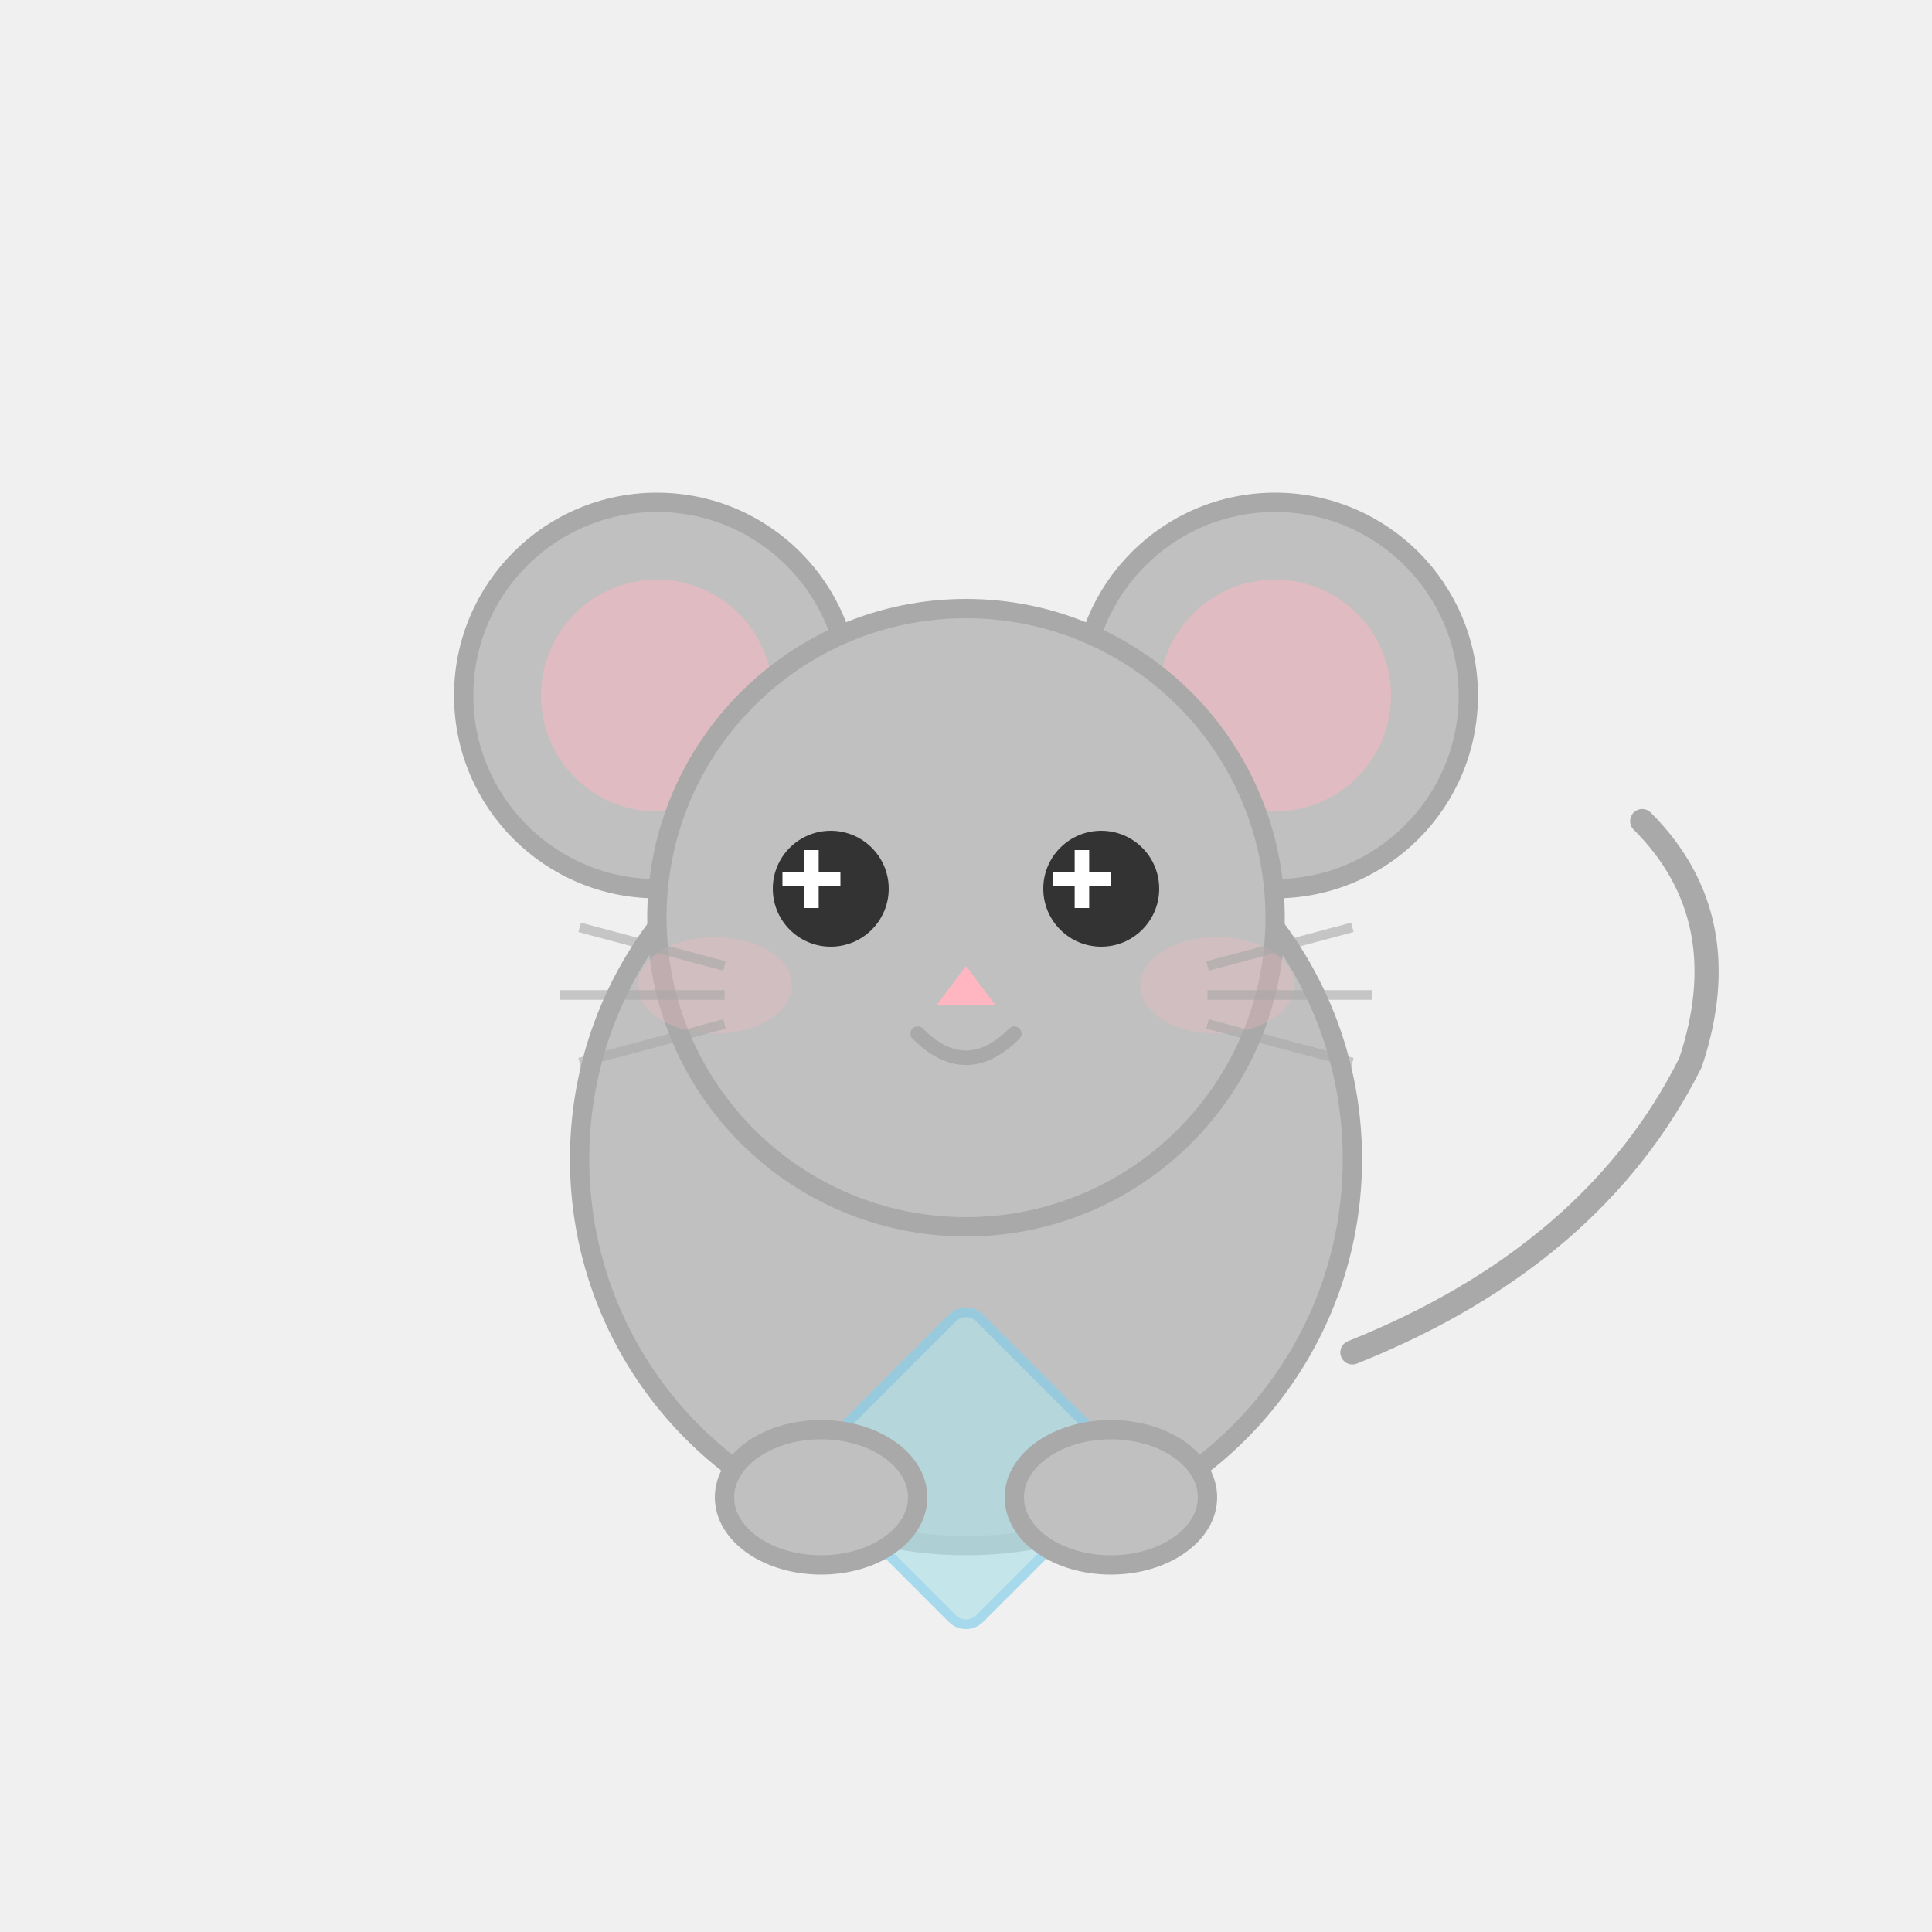
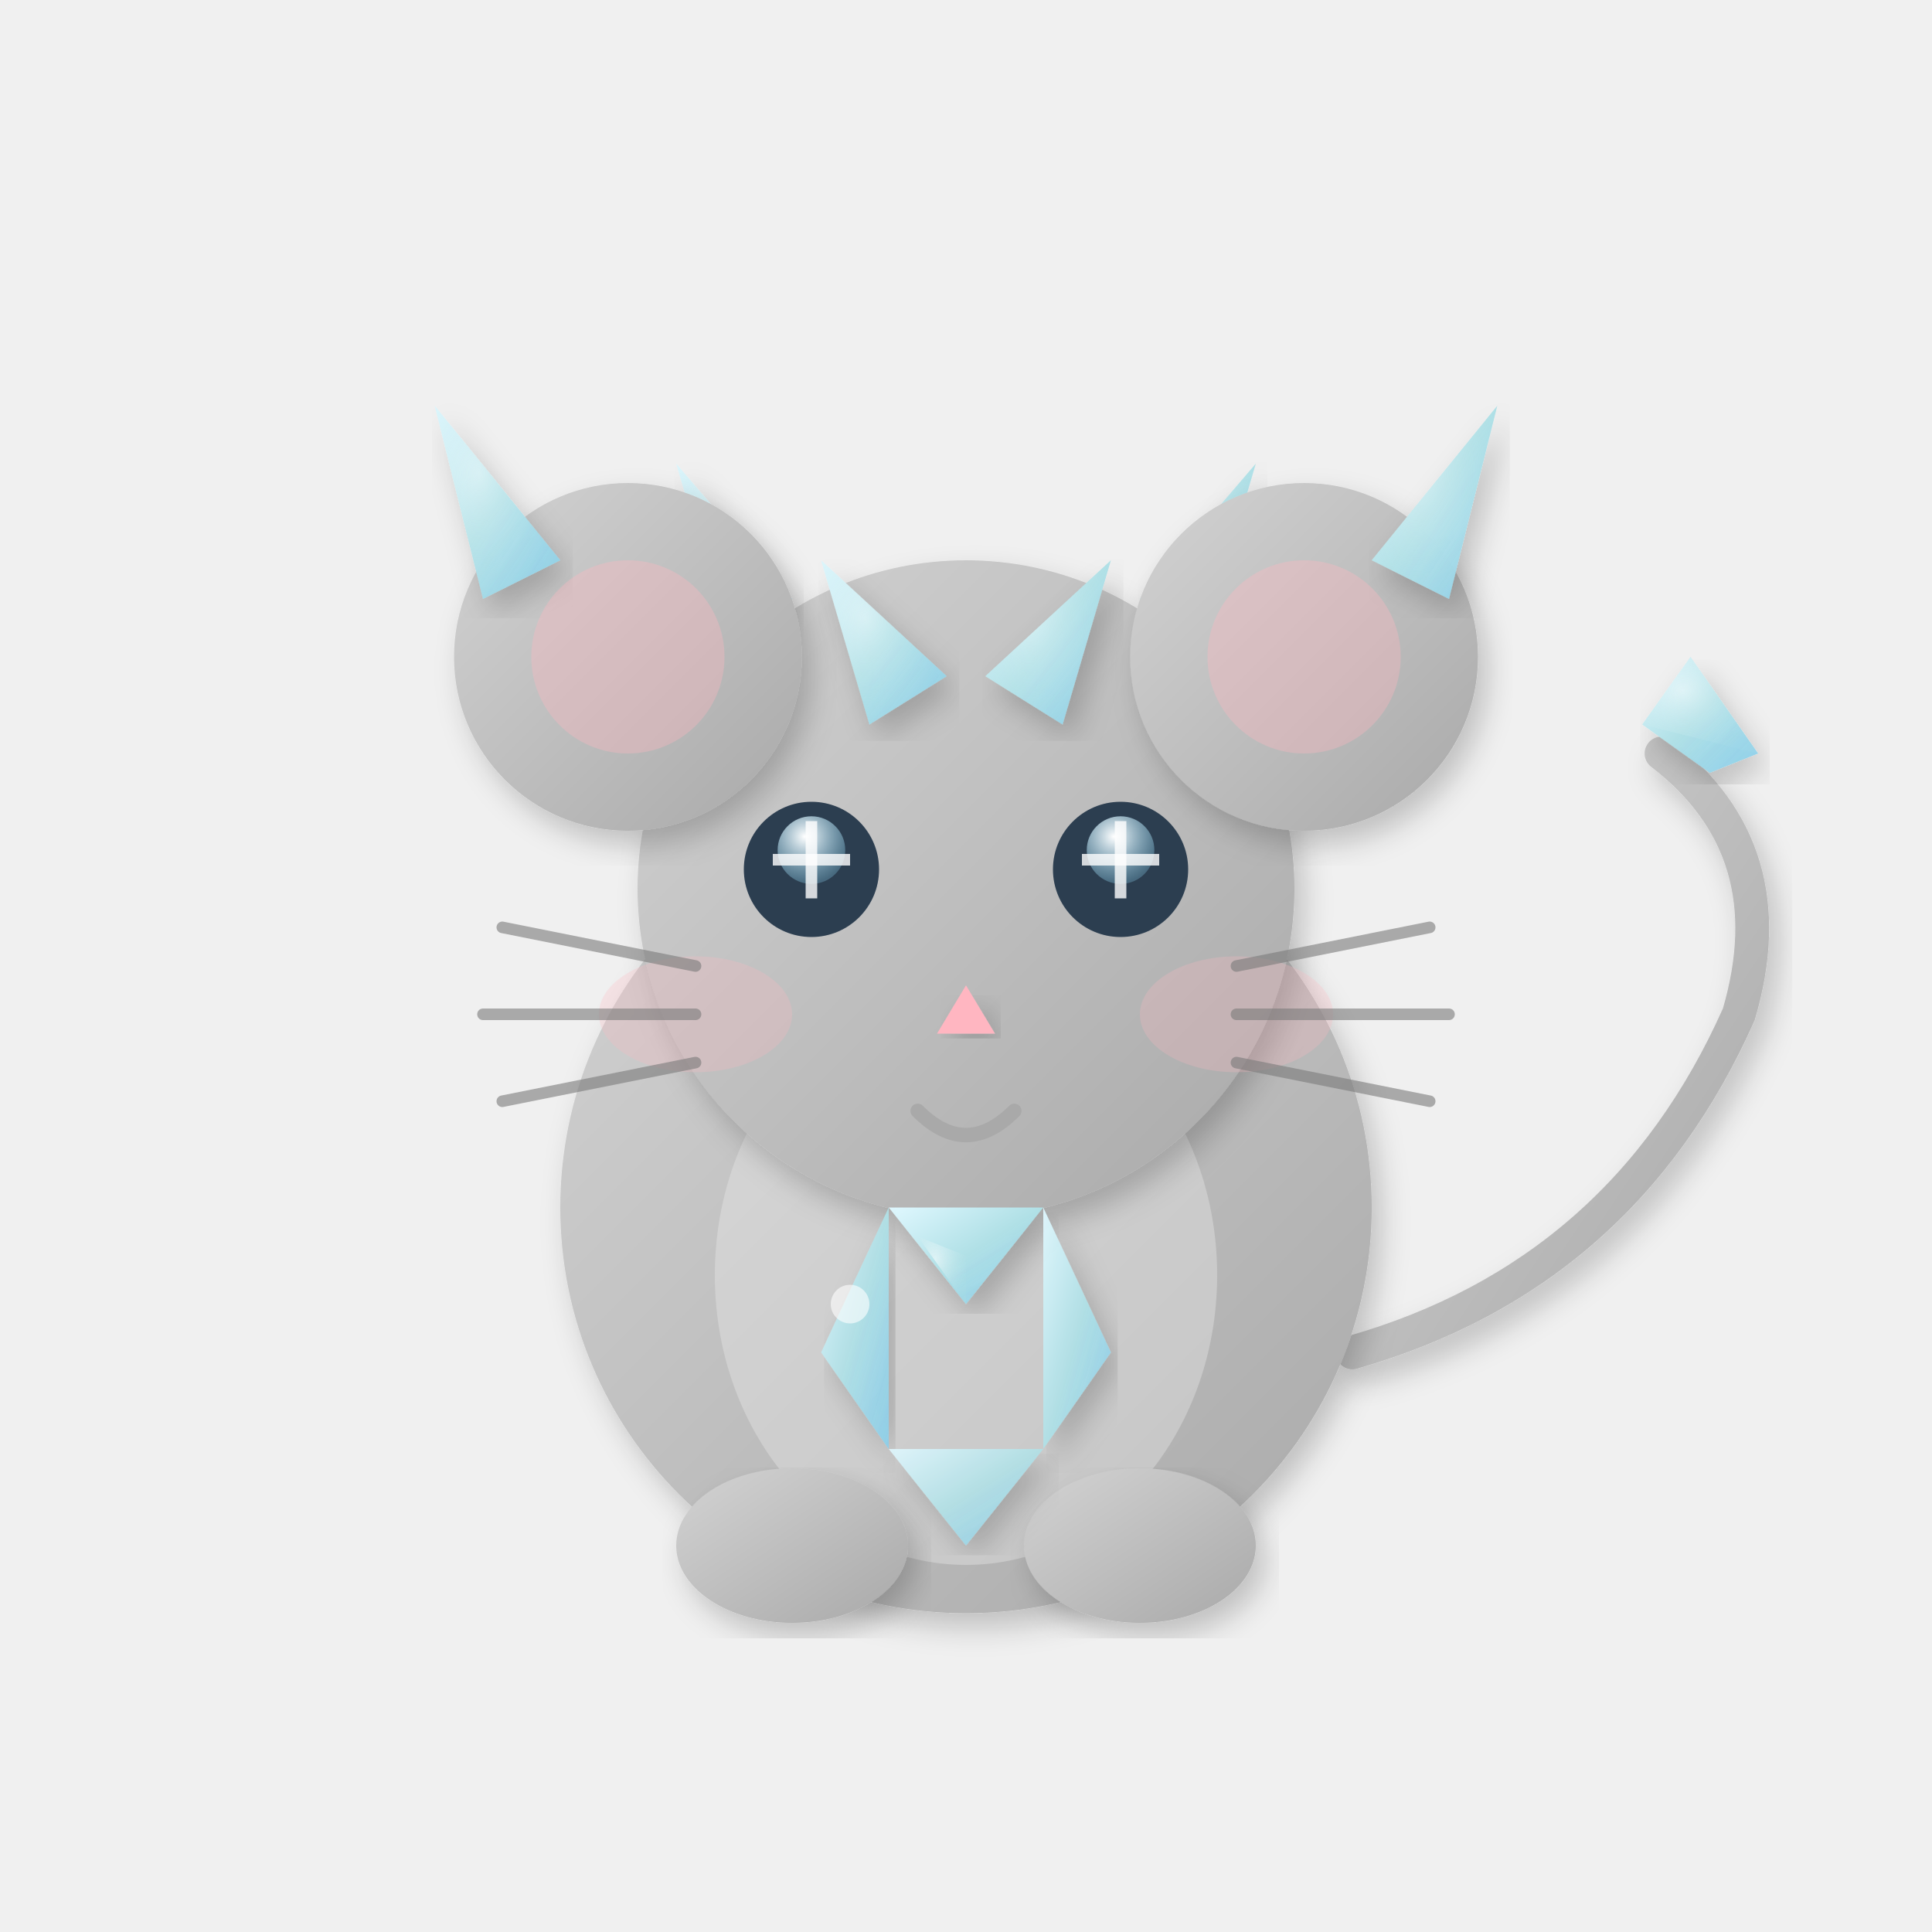
<svg xmlns="http://www.w3.org/2000/svg" viewBox="0 0 200 200">
+   <defs>
+     <linearGradient id="cm-body-grad" x1="0%" y1="0%" x2="100%" y2="100%">
+       <stop offset="0%" style="stop-color:#D3D3D3;stop-opacity:1" />
+       <stop offset="100%" style="stop-color:#A9A9A9;stop-opacity:1" />
+     </linearGradient>
+     <linearGradient id="cm-crystal-grad" x1="0%" y1="0%" x2="100%" y2="100%">
+       <stop offset="0%" style="stop-color:#E0F8FF;stop-opacity:1" />
+       <stop offset="50%" style="stop-color:#B0E0E6;stop-opacity:1" />
+       <stop offset="100%" style="stop-color:#87CEEB;stop-opacity:0.9" />
+     </linearGradient>
+     <radialGradient id="cm-crystal-shine" cx="35%" cy="35%" r="70%">
+       <stop offset="0%" style="stop-color:#FFFFFF;stop-opacity:0.8" />
+       <stop offset="100%" style="stop-color:#B0E0E6;stop-opacity:0.2" />
+     </radialGradient>
+     <radialGradient id="cm-eye-shine" cx="40%" cy="30%" r="70%">
+       <stop offset="0%" style="stop-color:#FFFFFF;stop-opacity:1" />
+       <stop offset="100%" style="stop-color:#87CEEB;stop-opacity:0.3" />
+     </radialGradient>
+     <filter id="cm-shadow">
+       <feGaussianBlur in="SourceAlpha" stdDeviation="1.5" />
+       <feOffset dx="1" dy="1.5" result="offsetblur" />
+       <feComponentTransfer>
+         <feFuncA type="linear" slope="0.2" />
+       </feComponentTransfer>
+       <feMerge>
+         <feMergeNode />
+         <feMergeNode in="SourceGraphic" />
+       </feMerge>
+     </filter>
+     <filter id="cm-glow">
+       <feGaussianBlur in="SourceGraphic" stdDeviation="1.5" />
+     </filter>
+   </defs>
  <style>
-     .body{fill:#C0C0C0;stroke:#A9A9A9;stroke-width:2}
-     .eye{fill:#333} .shine{fill:#FFF}
-     .blush{fill:#FFB6C1;opacity:0.25}
-     .ear{fill:#C0C0C0;stroke:#A9A9A9;stroke-width:2}
-     .ear-inner{fill:#FFB6C1;opacity:0.5}
+     @keyframes cm-head-tilt {
+       0%, 100% { transform: rotateZ(-3deg); }
+       50% { transform: rotateZ(3deg); }
+     }
+     @keyframes cm-crystal-sparkle {
+       0%, 100% { opacity: 0.4; }
+       50% { opacity: 1; }
+     }
+     .cm-head { animation: cm-head-tilt 2.5s ease-in-out infinite; }
+     .cm-crystal { animation: cm-crystal-sparkle 1.8s ease-in-out infinite; }
  </style>
-   <path d="M140 140 Q165 130 175 110 Q180 95 170 85" stroke="#A9A9A9" stroke-width="2.5" fill="none" stroke-linecap="round" />
-   <circle cx="100" cy="120" r="40" class="body" />
-   <circle cx="68" cy="72" r="20" class="ear" />
-   <circle cx="132" cy="72" r="20" class="ear" />
-   <circle cx="68" cy="72" r="12" class="ear-inner" />
-   <circle cx="132" cy="72" r="12" class="ear-inner" />
-   <circle cx="100" cy="95" r="32" class="body" />
-   <circle cx="86" cy="92" r="6" class="eye" />
-   <circle cx="114" cy="92" r="6" class="eye" />
-   <line x1="84" y1="88" x2="84" y2="94" class="shine" stroke="#FFF" stroke-width="1.5" />
-   <line x1="81" y1="91" x2="87" y2="91" class="shine" stroke="#FFF" stroke-width="1.5" />
-   <line x1="112" y1="88" x2="112" y2="94" class="shine" stroke="#FFF" stroke-width="1.5" />
-   <line x1="109" y1="91" x2="115" y2="91" class="shine" stroke="#FFF" stroke-width="1.5" />
-   <ellipse cx="74" cy="102" rx="8" ry="5" class="blush" />
-   <ellipse cx="126" cy="102" rx="8" ry="5" class="blush" />
-   <polygon points="100,100 97,104 103,104" fill="#FFB6C1" />
-   <line x1="75" y1="100" x2="60" y2="96" stroke="#A9A9A9" stroke-width="1" opacity="0.6" />
-   <line x1="75" y1="103" x2="58" y2="103" stroke="#A9A9A9" stroke-width="1" opacity="0.6" />
-   <line x1="75" y1="106" x2="60" y2="110" stroke="#A9A9A9" stroke-width="1" opacity="0.6" />
-   <line x1="125" y1="100" x2="140" y2="96" stroke="#A9A9A9" stroke-width="1" opacity="0.6" />
-   <line x1="125" y1="103" x2="142" y2="103" stroke="#A9A9A9" stroke-width="1" opacity="0.6" />
-   <line x1="125" y1="106" x2="140" y2="110" stroke="#A9A9A9" stroke-width="1" opacity="0.6" />
-   <path d="M95 107 Q100 112 105 107" stroke="#A9A9A9" stroke-width="1.5" fill="none" stroke-linecap="round" />
-   <rect x="88" y="140" width="24" height="24" rx="2" fill="#B0E0E6" opacity="0.7" transform="rotate(45 100 152)" stroke="#87CEEB" stroke-width="1" />
-   <ellipse cx="85" cy="155" rx="10" ry="7" class="body" />
-   <ellipse cx="115" cy="155" rx="10" ry="7" class="body" />
+   <path d="M140 140 Q168 132 180 105 Q185 88 172 78" stroke="url(#cm-body-grad)" stroke-width="3.5" fill="none" stroke-linecap="round" filter="url(#cm-shadow)" />
+   <polygon points="170,75 175,68 182,78 177,80" fill="url(#cm-crystal-grad)" filter="url(#cm-shadow)" />
+   <polygon points="170,75 175,68 182,78" fill="url(#cm-crystal-shine)" opacity="0.6" />
+   <circle cx="100" cy="125" r="42" fill="url(#cm-body-grad)" filter="url(#cm-shadow)" />
+   <ellipse cx="100" cy="132" rx="26" ry="30" fill="#E8E8E8" opacity="0.4" />
+   <g class="cm-head">
+     <circle cx="100" cy="92" r="34" fill="url(#cm-body-grad)" filter="url(#cm-shadow)" />
+     <polygon points="75,65 70,48 82,62" fill="url(#cm-crystal-grad)" filter="url(#cm-shadow)" class="cm-crystal" style="animation-delay: 0s" />
+     <polygon points="75,65 70,48 82,62" fill="url(#cm-crystal-shine)" opacity="0.5" />
+     <polygon points="125,65 130,48 118,62" fill="url(#cm-crystal-grad)" filter="url(#cm-shadow)" class="cm-crystal" style="animation-delay: 0.4s" />
+     <polygon points="125,65 130,48 118,62" fill="url(#cm-crystal-shine)" opacity="0.5" />
+     <circle cx="65" cy="68" r="18" fill="url(#cm-body-grad)" filter="url(#cm-shadow)" />
+     <circle cx="135" cy="68" r="18" fill="url(#cm-body-grad)" filter="url(#cm-shadow)" />
+     <polygon points="50,62 45,42 58,58" fill="url(#cm-crystal-grad)" filter="url(#cm-shadow)" class="cm-crystal" style="animation-delay: 0.8s" />
+     <polygon points="50,62 45,42 58,58" fill="url(#cm-crystal-shine)" opacity="0.5" />
+     <polygon points="150,62 155,42 142,58" fill="url(#cm-crystal-grad)" filter="url(#cm-shadow)" class="cm-crystal" style="animation-delay: 1.2s" />
+     <polygon points="150,62 155,42 142,58" fill="url(#cm-crystal-shine)" opacity="0.5" />
+     <circle cx="65" cy="68" r="10" fill="#FFB6C1" opacity="0.35" />
+     <circle cx="135" cy="68" r="10" fill="#FFB6C1" opacity="0.35" />
+     <circle cx="84" cy="90" r="7" fill="#2C3E50" />
+     <circle cx="116" cy="90" r="7" fill="#2C3E50" />
+     <circle cx="84" cy="88" r="3.5" fill="url(#cm-eye-shine)" />
+     <circle cx="116" cy="88" r="3.5" fill="url(#cm-eye-shine)" />
+     <line x1="84" y1="85" x2="84" y2="93" stroke="#FFFFFF" stroke-width="1.2" opacity="0.8" />
+     <line x1="80" y1="89" x2="88" y2="89" stroke="#FFFFFF" stroke-width="1.2" opacity="0.8" />
+     <line x1="116" y1="85" x2="116" y2="93" stroke="#FFFFFF" stroke-width="1.2" opacity="0.8" />
+     <line x1="112" y1="89" x2="120" y2="89" stroke="#FFFFFF" stroke-width="1.2" opacity="0.8" />
+     <ellipse cx="72" cy="105" rx="10" ry="6" fill="#FFB6C1" opacity="0.25" />
+     <ellipse cx="128" cy="105" rx="10" ry="6" fill="#FFB6C1" opacity="0.25" />
+     <polygon points="100,102 97,107 103,107" fill="#FFB6C1" filter="url(#cm-shadow)" />
+     <line x1="72" y1="100" x2="52" y2="96" stroke="#7A7A7A" stroke-width="1.2" stroke-linecap="round" opacity="0.6" />
+     <line x1="72" y1="105" x2="50" y2="105" stroke="#7A7A7A" stroke-width="1.2" stroke-linecap="round" opacity="0.6" />
+     <line x1="72" y1="110" x2="52" y2="114" stroke="#7A7A7A" stroke-width="1.2" stroke-linecap="round" opacity="0.6" />
+     <line x1="128" y1="100" x2="148" y2="96" stroke="#7A7A7A" stroke-width="1.2" stroke-linecap="round" opacity="0.6" />
+     <line x1="128" y1="105" x2="150" y2="105" stroke="#7A7A7A" stroke-width="1.2" stroke-linecap="round" opacity="0.6" />
+     <line x1="128" y1="110" x2="148" y2="114" stroke="#7A7A7A" stroke-width="1.2" stroke-linecap="round" opacity="0.6" />
+     <path d="M95 115 Q100 120 105 115" stroke="#A9A9A9" stroke-width="1.5" fill="none" stroke-linecap="round" />
+   </g>
+   <polygon points="90,75 85,58 98,70" fill="url(#cm-crystal-grad)" filter="url(#cm-shadow)" class="cm-crystal" style="animation-delay: 1.6s" />
+   <polygon points="90,75 85,58 98,70" fill="url(#cm-crystal-shine)" opacity="0.5" />
+   <polygon points="110,75 115,58 102,70" fill="url(#cm-crystal-grad)" filter="url(#cm-shadow)" class="cm-crystal" style="animation-delay: 2s" />
+   <polygon points="110,75 115,58 102,70" fill="url(#cm-crystal-shine)" opacity="0.5" />
+   <ellipse cx="82" cy="160" rx="12" ry="8" fill="url(#cm-body-grad)" filter="url(#cm-shadow)" />
+   <ellipse cx="118" cy="160" rx="12" ry="8" fill="url(#cm-body-grad)" filter="url(#cm-shadow)" />
+   <g class="cm-crystal">
+     <polygon points="100,135 92,125 108,125" fill="url(#cm-crystal-grad)" filter="url(#cm-shadow)" />
+     <polygon points="92,125 85,140 92,150" fill="url(#cm-crystal-grad)" opacity="0.95" filter="url(#cm-shadow)" />
+     <polygon points="108,125 115,140 108,150" fill="url(#cm-crystal-grad)" opacity="0.95" filter="url(#cm-shadow)" />
+     <polygon points="92,150 100,160 108,150" fill="url(#cm-crystal-grad)" opacity="0.9" filter="url(#cm-shadow)" />
+     <polygon points="100,135 95,128 100,130" fill="url(#cm-crystal-shine)" opacity="0.7" />
+     <circle cx="88" cy="135" r="2" fill="#FFFFFF" opacity="0.6" />
+   </g>
</svg>
